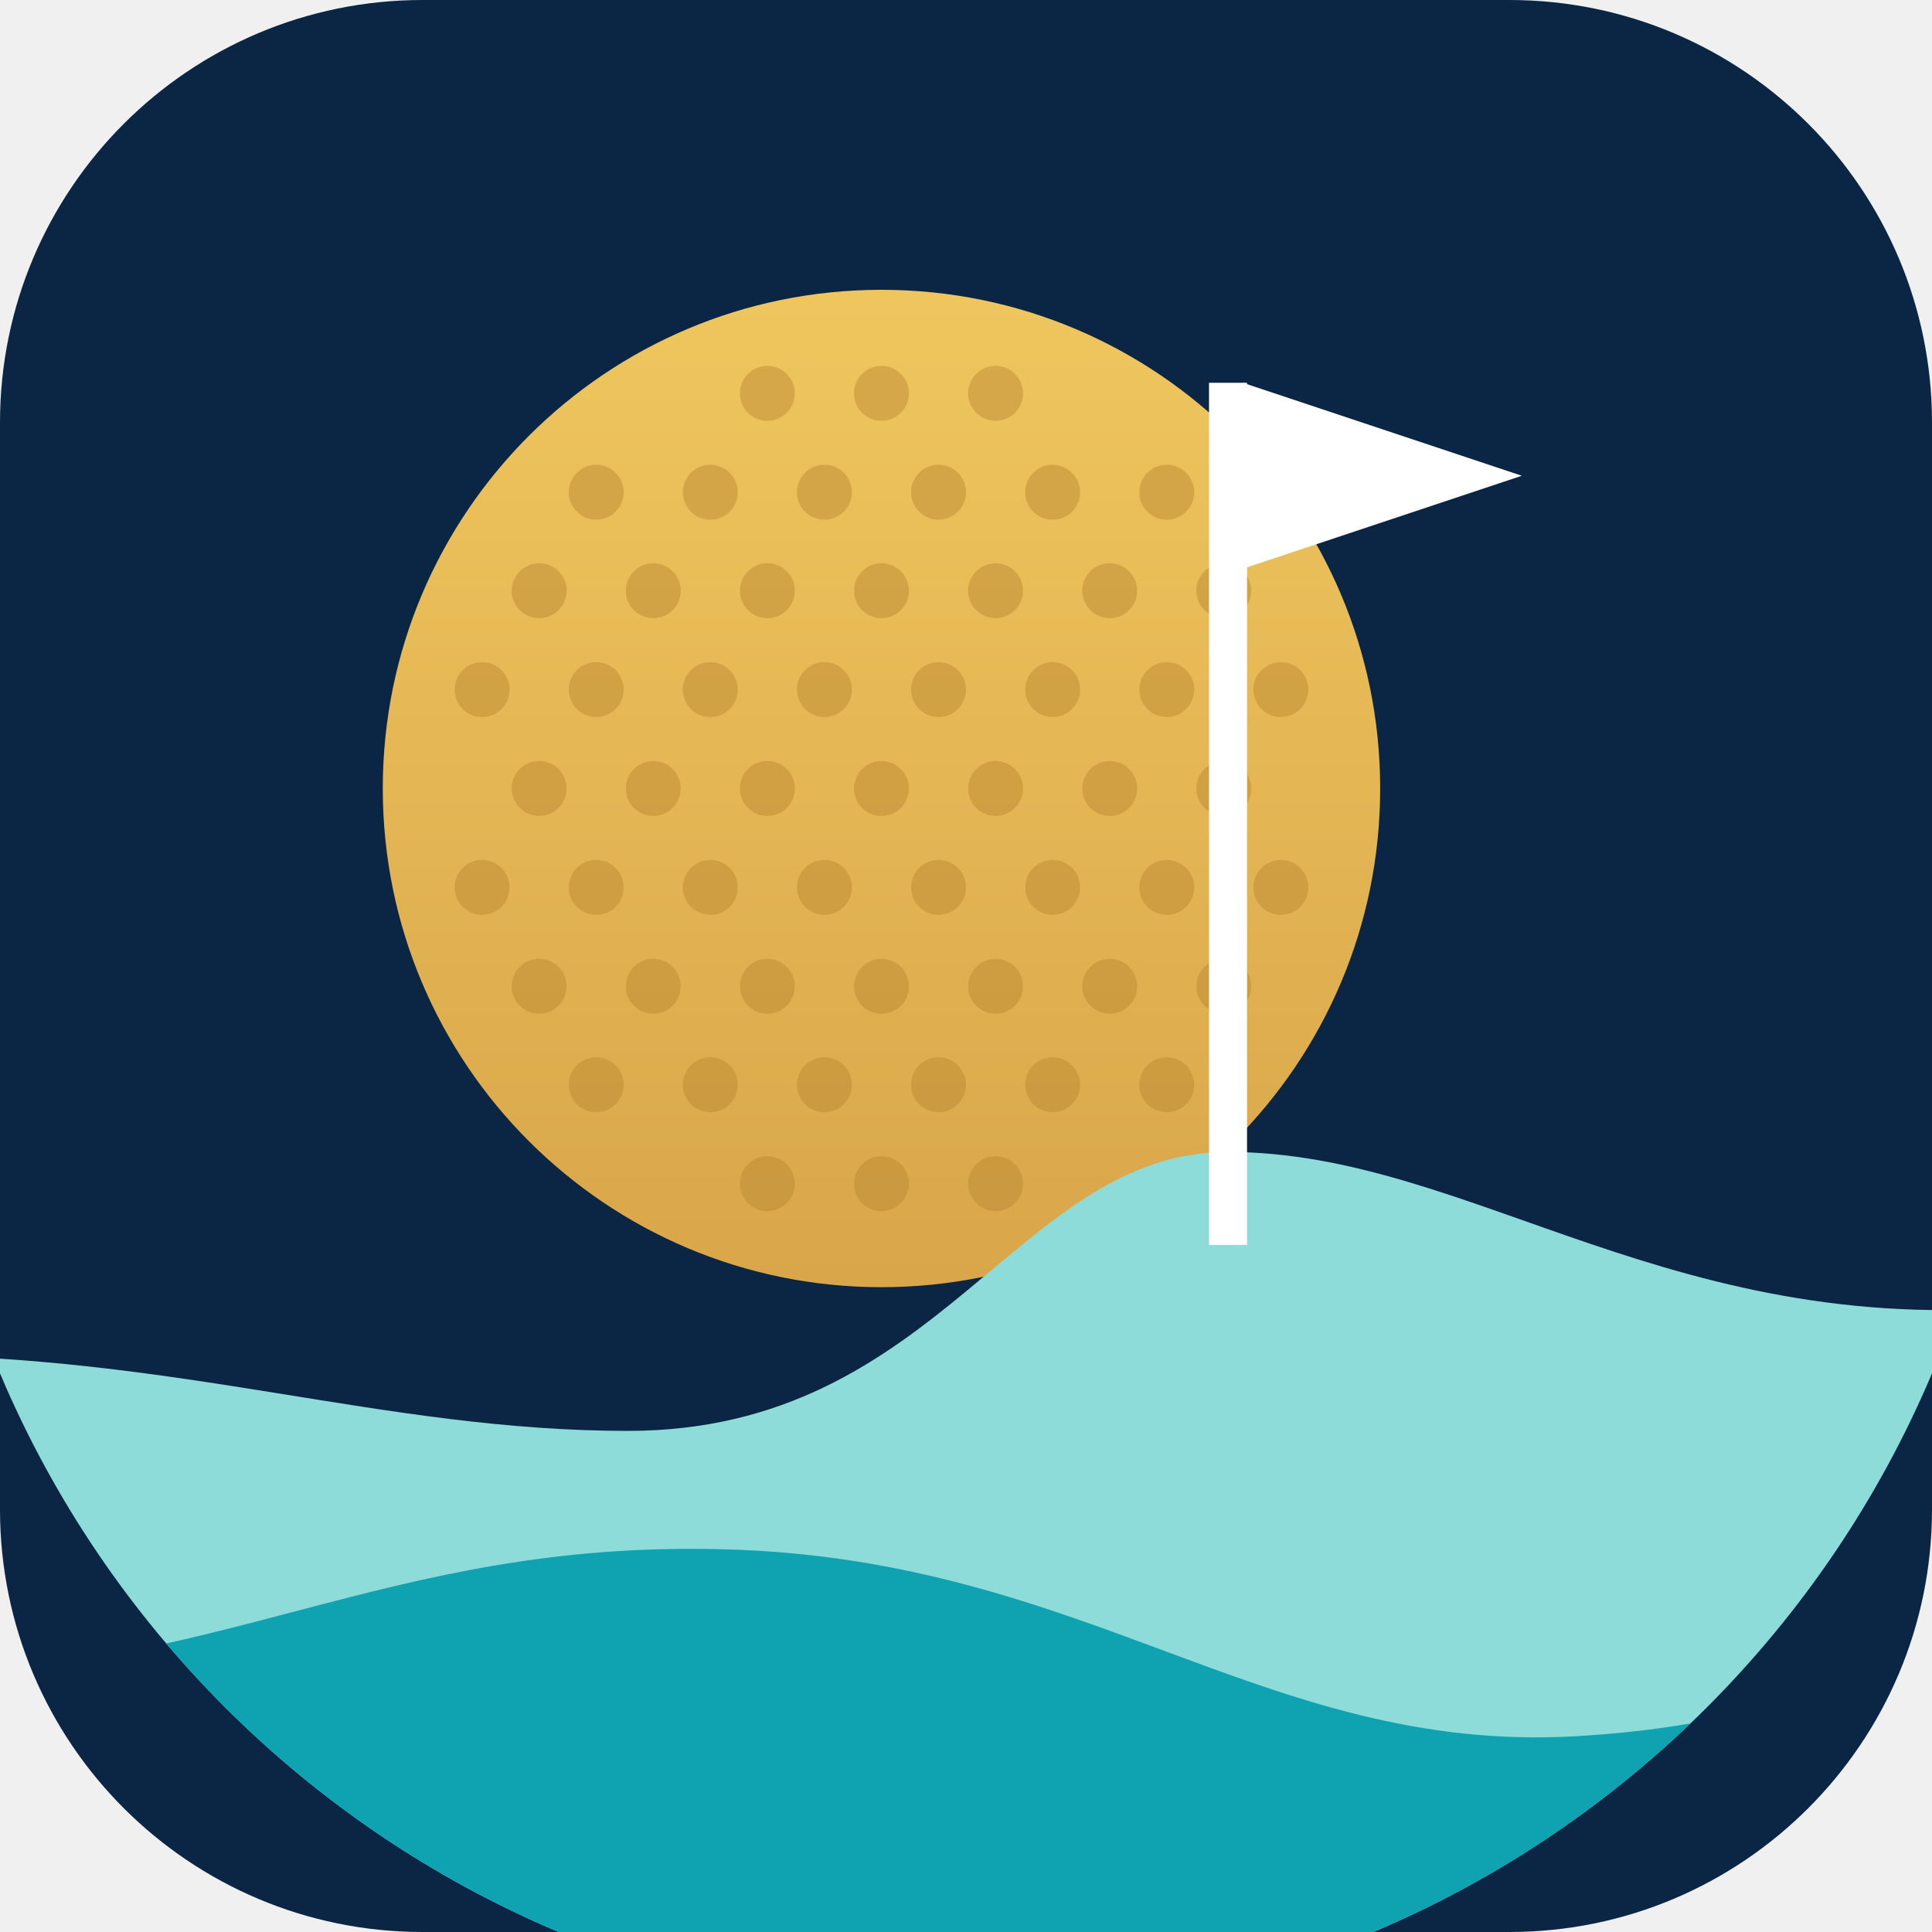
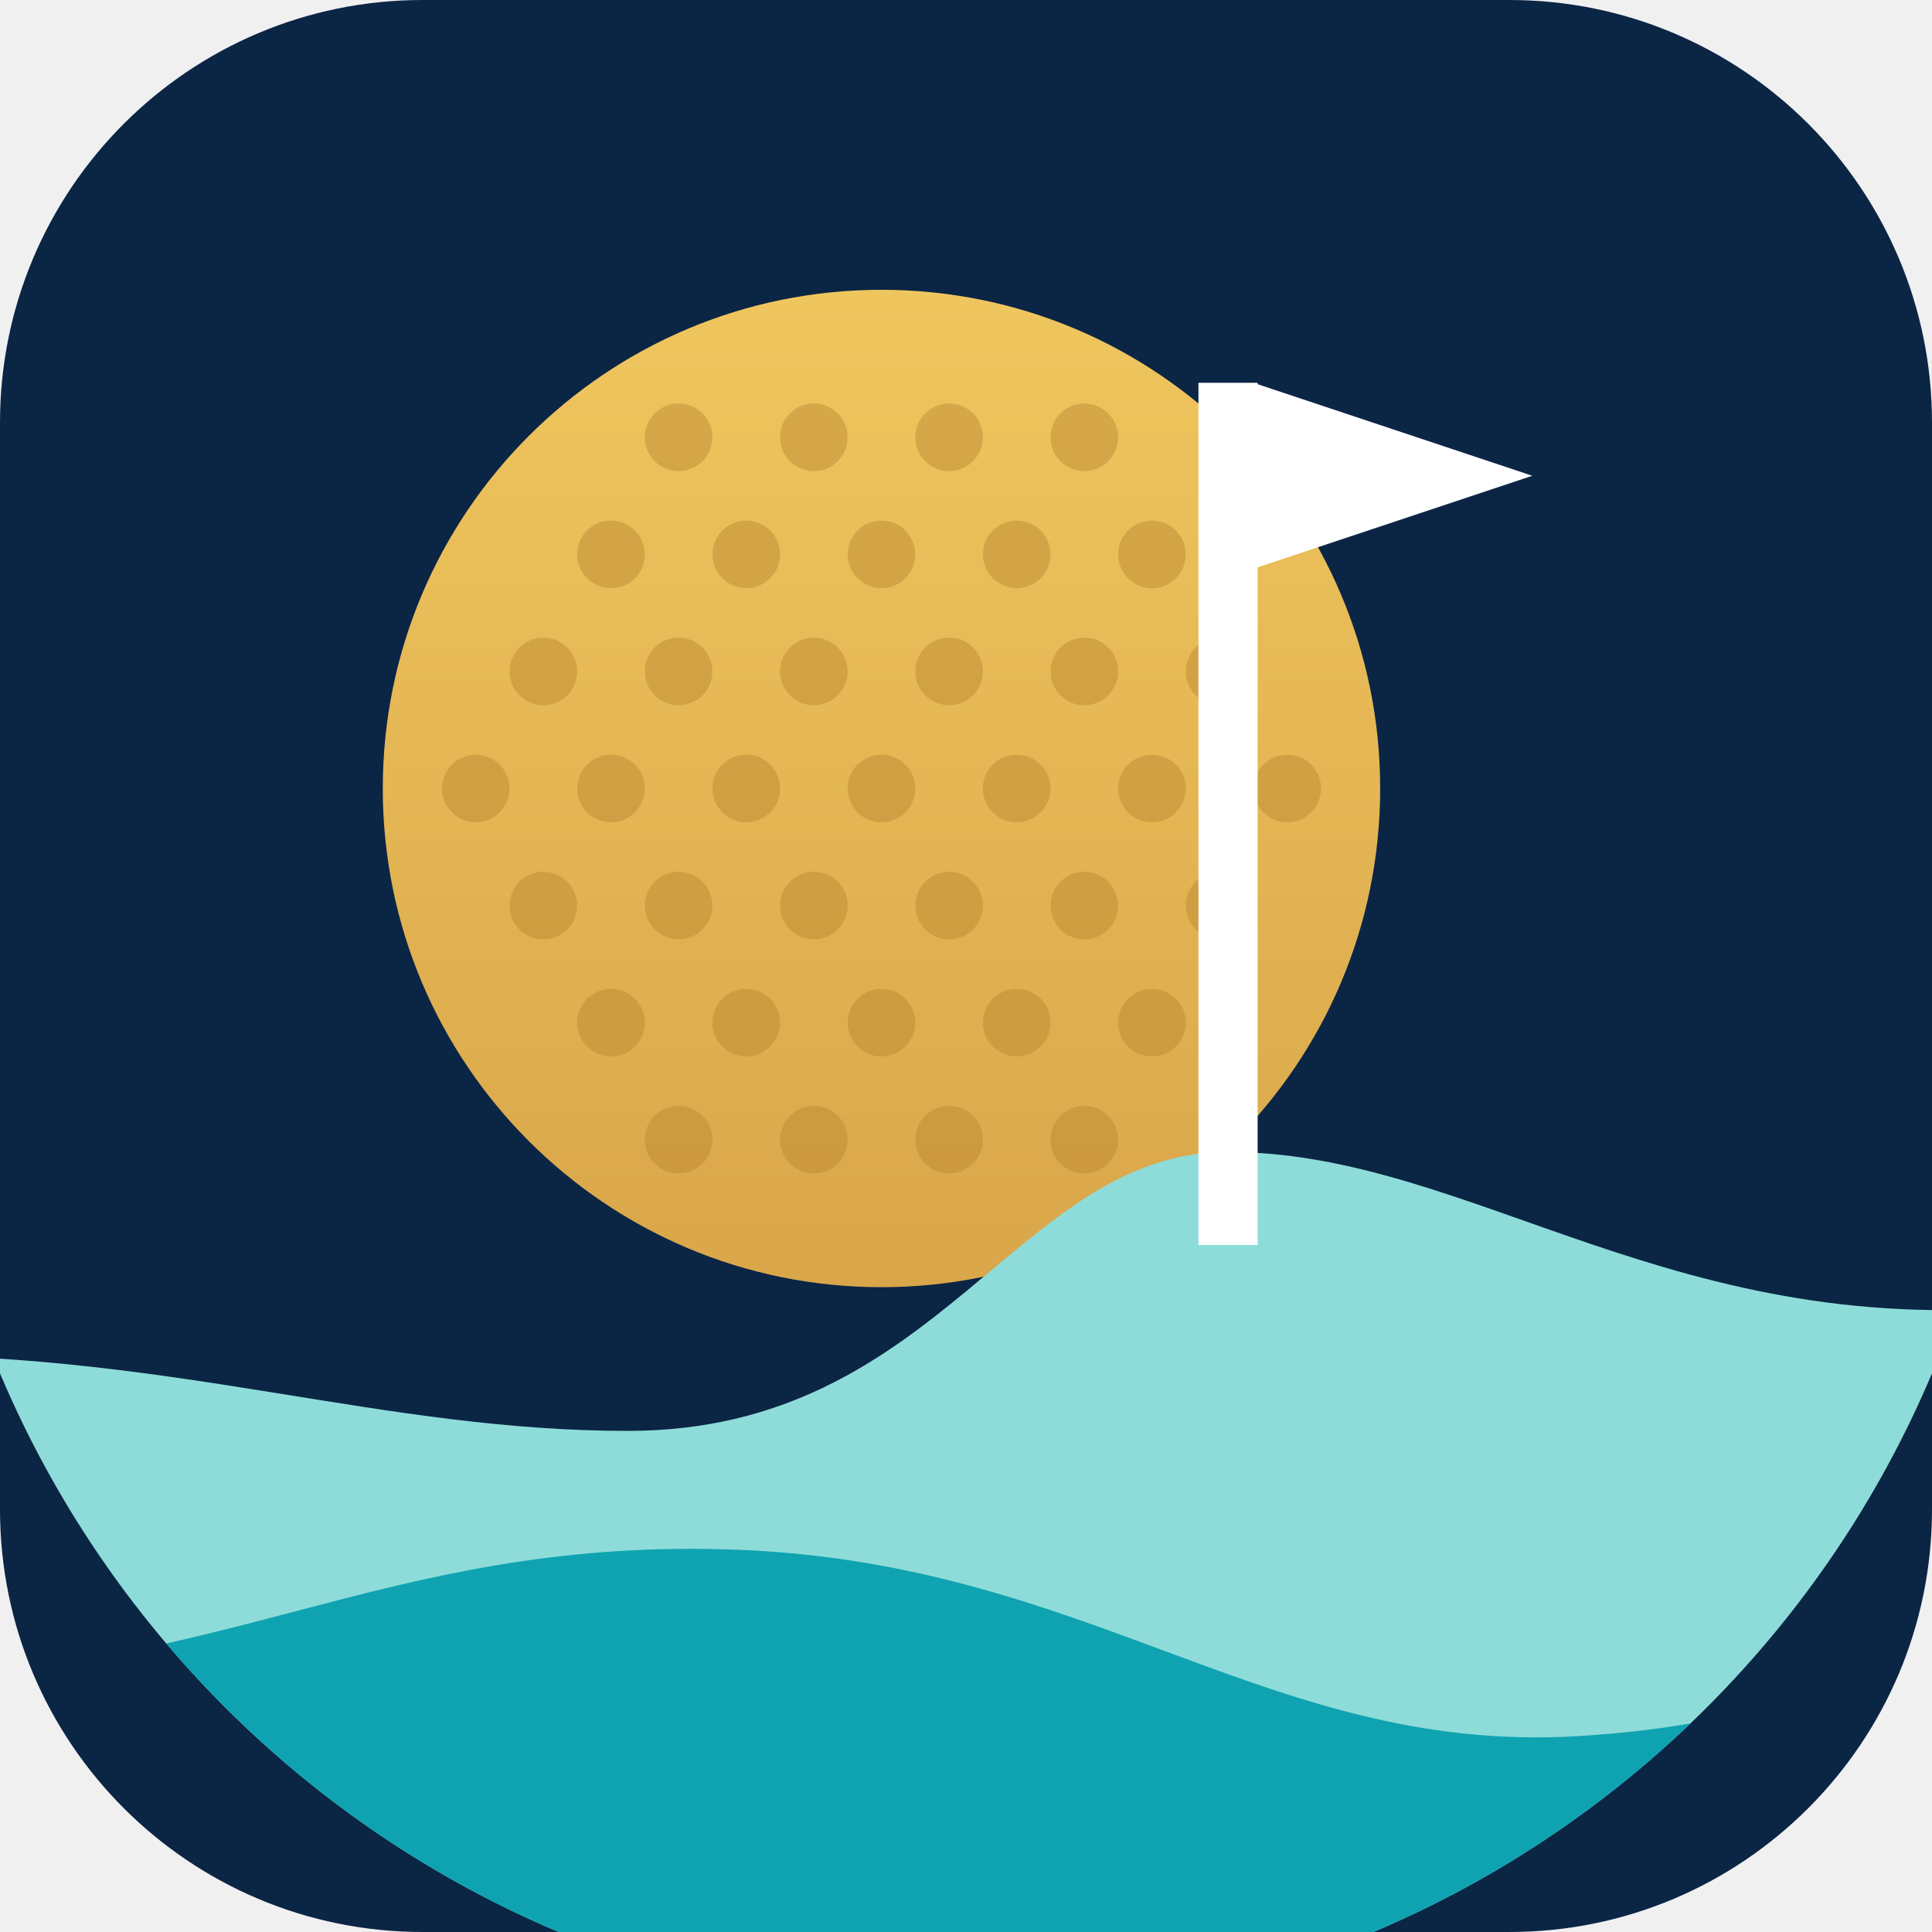
<svg xmlns="http://www.w3.org/2000/svg" viewBox="0 0 512 512" width="512" height="512" role="img" aria-labelledby="t">
  <defs>
    <clipPath id="aid-sq">
      <rect width="512" height="512" rx="112" />
    </clipPath>
  </defs>
  <g clip-path="url(#aid-sq)">
    <rect width="512" height="512" fill="#0B2545" />
    <g transform="translate(256 256) scale(1.12) translate(-256 -256)">
      <defs>
        <linearGradient id="aid-sun" x1="0" y1="0" x2="0" y2="1">
          <stop offset="0" stop-color="#EFC65E" />
          <stop offset="1" stop-color="#D9A64A" />
        </linearGradient>
        <clipPath id="aid-badge">
          <circle cx="256" cy="256" r="248" />
        </clipPath>
      </defs>
      <g clip-path="url(#aid-badge)">
        <circle cx="236" cy="214" r="118" fill="url(#aid-sun)" />
        <g fill="#B8862E" opacity="0.45">
-           <circle cx="209.0" cy="120.5" r="6.5" />
-           <circle cx="236.0" cy="120.5" r="6.5" />
-           <circle cx="263.0" cy="120.5" r="6.5" />
-           <circle cx="168.5" cy="143.9" r="6.5" />
-           <circle cx="195.5" cy="143.9" r="6.5" />
-           <circle cx="222.5" cy="143.9" r="6.5" />
-           <circle cx="249.5" cy="143.9" r="6.5" />
-           <circle cx="276.5" cy="143.9" r="6.5" />
-           <circle cx="303.5" cy="143.9" r="6.5" />
-           <circle cx="155.0" cy="167.2" r="6.5" />
-           <circle cx="182.0" cy="167.2" r="6.5" />
-           <circle cx="209.0" cy="167.2" r="6.5" />
-           <circle cx="236.0" cy="167.2" r="6.5" />
-           <circle cx="263.0" cy="167.2" r="6.5" />
-           <circle cx="290.0" cy="167.2" r="6.5" />
-           <circle cx="317.0" cy="167.2" r="6.5" />
-           <circle cx="141.5" cy="190.6" r="6.5" />
-           <circle cx="168.5" cy="190.6" r="6.5" />
-           <circle cx="195.5" cy="190.6" r="6.5" />
-           <circle cx="222.5" cy="190.6" r="6.5" />
-           <circle cx="249.5" cy="190.6" r="6.5" />
-           <circle cx="276.5" cy="190.6" r="6.5" />
-           <circle cx="303.5" cy="190.6" r="6.5" />
-           <circle cx="330.5" cy="190.6" r="6.5" />
-           <circle cx="155.0" cy="214.0" r="6.5" />
-           <circle cx="182.0" cy="214.0" r="6.5" />
-           <circle cx="209.0" cy="214.0" r="6.5" />
-           <circle cx="236.0" cy="214.0" r="6.5" />
-           <circle cx="263.0" cy="214.0" r="6.5" />
-           <circle cx="290.0" cy="214.0" r="6.5" />
-           <circle cx="317.0" cy="214.0" r="6.5" />
-           <circle cx="141.5" cy="237.4" r="6.5" />
-           <circle cx="168.5" cy="237.4" r="6.5" />
-           <circle cx="195.5" cy="237.4" r="6.5" />
-           <circle cx="222.5" cy="237.4" r="6.5" />
-           <circle cx="249.5" cy="237.4" r="6.5" />
-           <circle cx="276.5" cy="237.4" r="6.5" />
-           <circle cx="303.5" cy="237.4" r="6.5" />
-           <circle cx="330.5" cy="237.4" r="6.5" />
-           <circle cx="155.0" cy="260.8" r="6.5" />
-           <circle cx="182.0" cy="260.8" r="6.5" />
-           <circle cx="209.0" cy="260.8" r="6.5" />
-           <circle cx="236.0" cy="260.8" r="6.5" />
-           <circle cx="263.0" cy="260.8" r="6.5" />
-           <circle cx="290.0" cy="260.8" r="6.5" />
-           <circle cx="317.0" cy="260.8" r="6.5" />
-           <circle cx="168.5" cy="284.1" r="6.5" />
-           <circle cx="195.5" cy="284.1" r="6.5" />
-           <circle cx="222.5" cy="284.1" r="6.5" />
-           <circle cx="249.5" cy="284.1" r="6.5" />
-           <circle cx="276.5" cy="284.1" r="6.5" />
-           <circle cx="303.5" cy="284.1" r="6.5" />
-           <circle cx="209.0" cy="307.5" r="6.5" />
-           <circle cx="236.0" cy="307.5" r="6.5" />
-           <circle cx="263.0" cy="307.5" r="6.5" />
+           <circle cx="188.0" cy="130.9" r="8" />
+           <circle cx="220.0" cy="130.9" r="8" />
+           <circle cx="252.0" cy="130.9" r="8" />
+           <circle cx="284.0" cy="130.9" r="8" />
+           <circle cx="172.0" cy="158.6" r="8" />
+           <circle cx="204.0" cy="158.6" r="8" />
+           <circle cx="236.0" cy="158.6" r="8" />
+           <circle cx="268.0" cy="158.6" r="8" />
+           <circle cx="300.0" cy="158.6" r="8" />
+           <circle cx="156.0" cy="186.3" r="8" />
+           <circle cx="188.0" cy="186.3" r="8" />
+           <circle cx="220.0" cy="186.3" r="8" />
+           <circle cx="252.0" cy="186.3" r="8" />
+           <circle cx="284.0" cy="186.3" r="8" />
+           <circle cx="316.0" cy="186.3" r="8" />
+           <circle cx="140.0" cy="214.0" r="8" />
+           <circle cx="172.0" cy="214.0" r="8" />
+           <circle cx="204.0" cy="214.0" r="8" />
+           <circle cx="236.0" cy="214.0" r="8" />
+           <circle cx="268.0" cy="214.0" r="8" />
+           <circle cx="300.0" cy="214.0" r="8" />
+           <circle cx="332.0" cy="214.0" r="8" />
+           <circle cx="156.0" cy="241.7" r="8" />
+           <circle cx="188.0" cy="241.7" r="8" />
+           <circle cx="220.0" cy="241.7" r="8" />
+           <circle cx="252.0" cy="241.7" r="8" />
+           <circle cx="284.0" cy="241.7" r="8" />
+           <circle cx="316.0" cy="241.7" r="8" />
+           <circle cx="172.0" cy="269.4" r="8" />
+           <circle cx="204.0" cy="269.4" r="8" />
+           <circle cx="236.0" cy="269.4" r="8" />
+           <circle cx="268.0" cy="269.4" r="8" />
+           <circle cx="300.0" cy="269.4" r="8" />
+           <circle cx="188.0" cy="297.1" r="8" />
+           <circle cx="220.0" cy="297.1" r="8" />
+           <circle cx="252.0" cy="297.1" r="8" />
+           <circle cx="284.0" cy="297.1" r="8" />
        </g>
        <path d="M0 348 C70 348 118 366 176 366 C250 366 268 300 318 300 C376 300 424 346 512 336 V512 H0 Z" fill="#8EDCD9" />
        <path d="M0 424 C80 424 118 392 198 394 C286 396 328 444 404 438 C462 434 490 412 512 408 V512 H0 Z" fill="#0FA3B1" />
-         <path d="M313.5 118 H322.5 V322 H313.5 Z" fill="#FFFFFF" />
-         <path d="M321.5 118 L387.5 140 L321.5 162 Z" fill="#FFFFFF" />
+         <path d="M311 118 H325 V322 H311 Z" fill="#FFFFFF" />
+         <path d="M324 118 L390 140 L324 162 Z" fill="#FFFFFF" />
      </g>
    </g>
  </g>
</svg>
